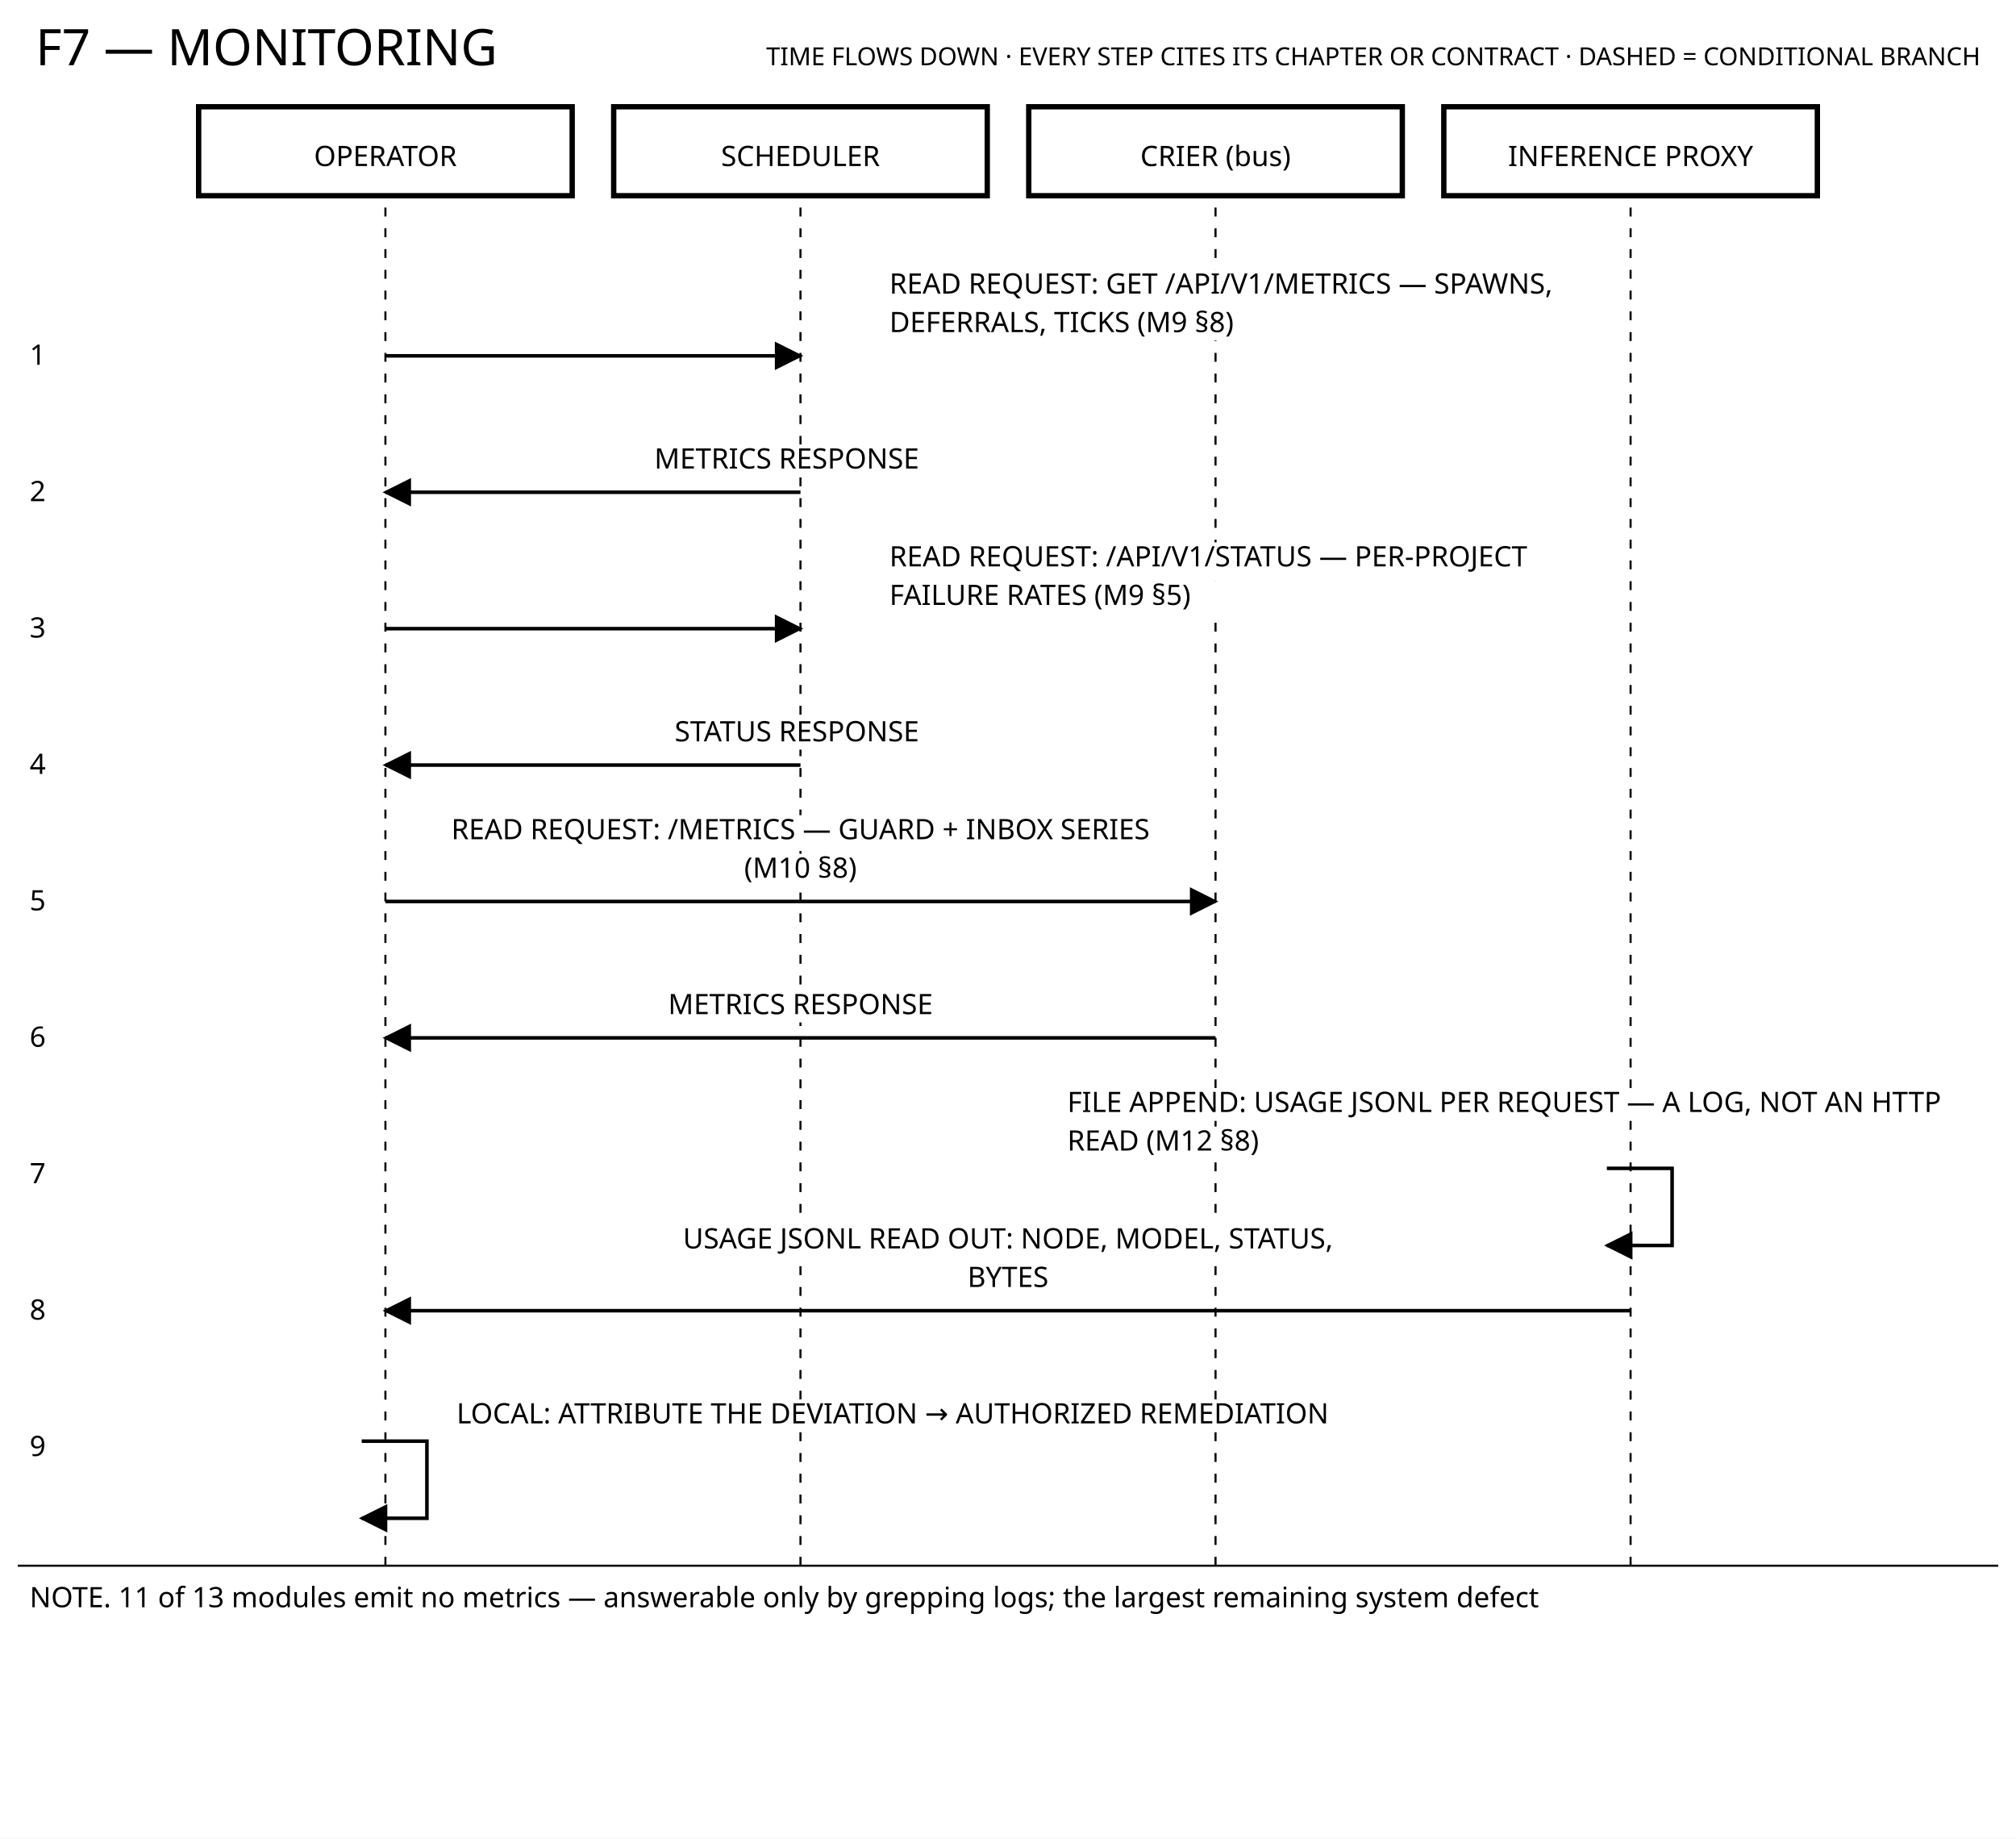
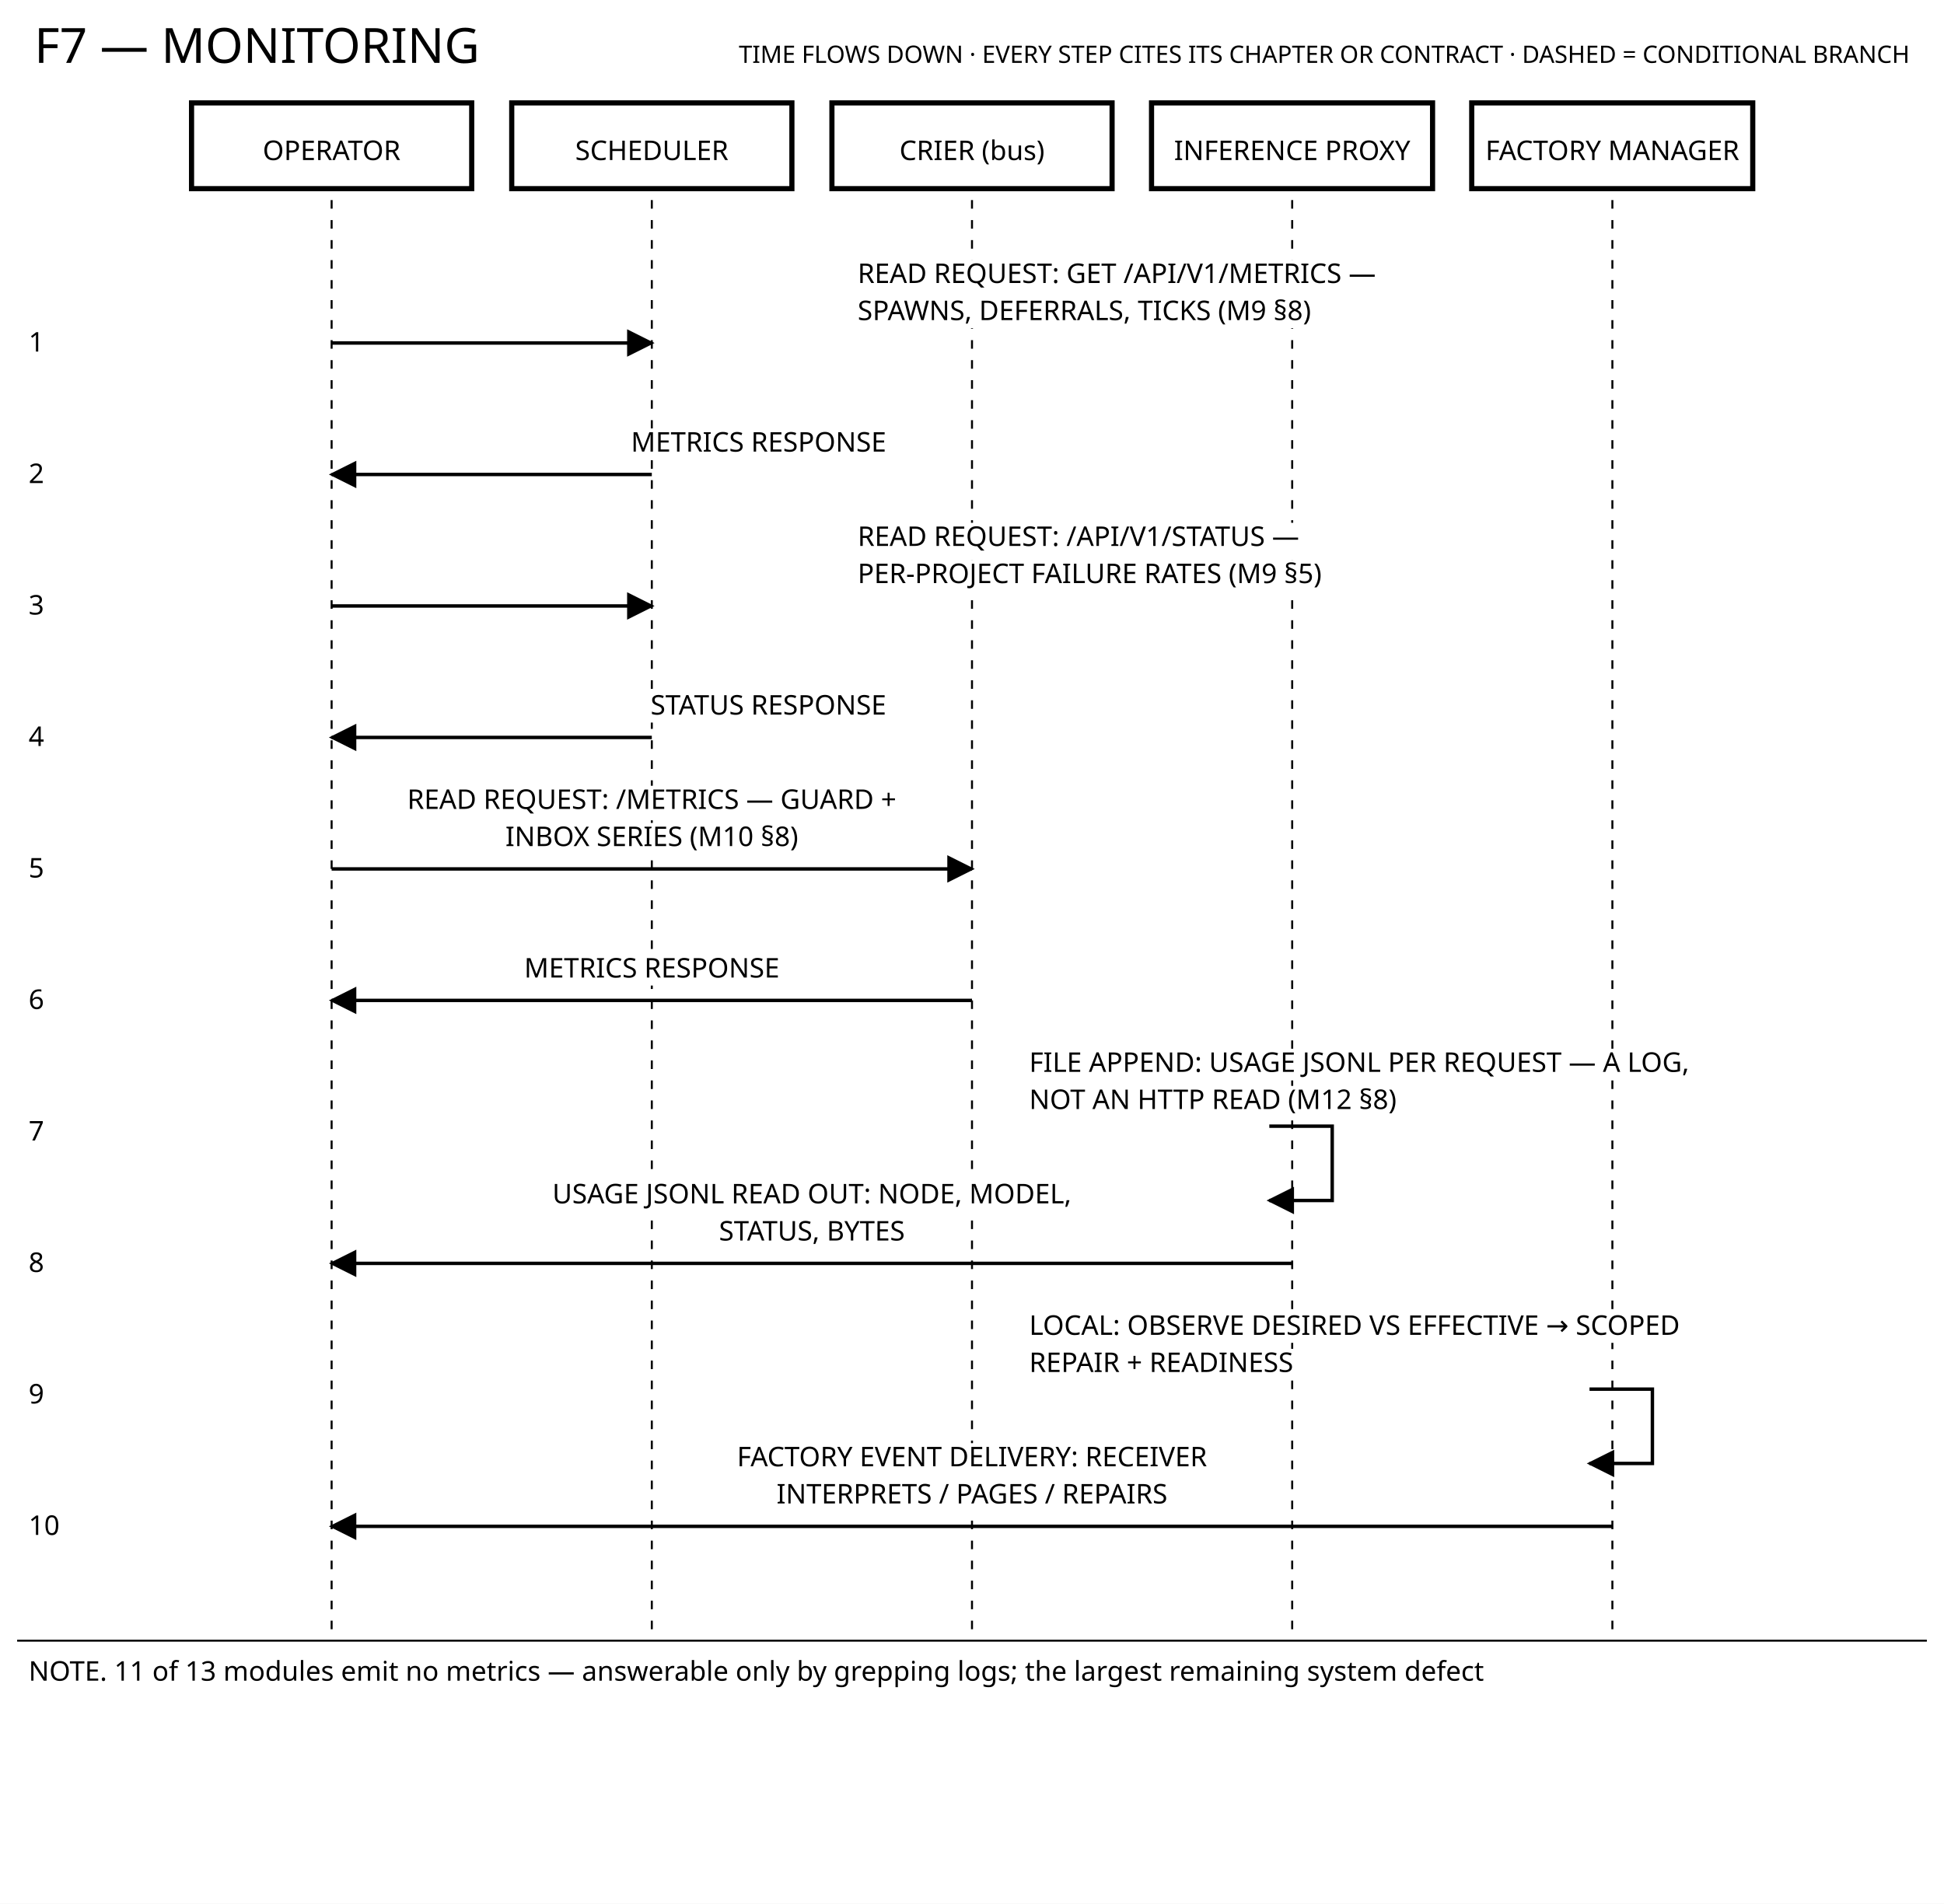
- <svg xmlns="http://www.w3.org/2000/svg" width="170.0mm" height="155.0mm" viewBox="0 0 680 620.0" preserveAspectRatio="xMidYMid meet">
-   <rect width="680" height="620.0" fill="#ffffff" />
+ <svg xmlns="http://www.w3.org/2000/svg" width="170.0mm" height="166.5mm" viewBox="0 0 680 666.0" preserveAspectRatio="xMidYMid meet">
+   <rect width="680" height="666.0" fill="#ffffff" />
  <defs>
    <marker id="ar" viewBox="0 0 10 10" refX="9" refY="5" markerWidth="8" markerHeight="8" orient="auto">
      <path d="M0,0 L10,5 L0,10 z" fill="#000000" />
    </marker>
  </defs>
  <g font-family="Routed Gothic Narrow, Routed Gothic, sans-serif">
    <text x="12.0" y="22.0" font-size="17.00" fill="#000000" text-anchor="start">F7 — MONITORING</text>
    <text x="668.0" y="22.0" font-size="8.40" fill="#000000" text-anchor="end">TIME FLOWS DOWN · EVERY STEP CITES ITS CHAPTER OR CONTRACT · DASHED = CONDITIONAL BRANCH</text>
-     <rect x="67.0" y="36.0" width="126.0" height="30.0" fill="#ffffff" stroke="#000000" stroke-width="1.8" />
-     <text x="130.0" y="56.0" font-size="9.50" fill="#000000" text-anchor="middle">OPERATOR</text>
-     <polyline points="130.0,70.0 130.0,528.0" fill="none" stroke="#000000" stroke-width="0.7" stroke-dasharray="3 4" />
-     <rect x="207.0" y="36.0" width="126.0" height="30.0" fill="#ffffff" stroke="#000000" stroke-width="1.8" />
-     <text x="270.0" y="56.0" font-size="9.50" fill="#000000" text-anchor="middle">SCHEDULER</text>
-     <polyline points="270.0,70.0 270.0,528.0" fill="none" stroke="#000000" stroke-width="0.7" stroke-dasharray="3 4" />
-     <rect x="347.0" y="36.0" width="126.0" height="30.0" fill="#ffffff" stroke="#000000" stroke-width="1.8" />
-     <text x="410.0" y="56.0" font-size="9.50" fill="#000000" text-anchor="middle">CRIER (bus)</text>
-     <polyline points="410.0,70.0 410.0,528.0" fill="none" stroke="#000000" stroke-width="0.7" stroke-dasharray="3 4" />
-     <rect x="487.0" y="36.0" width="126.0" height="30.0" fill="#ffffff" stroke="#000000" stroke-width="1.8" />
-     <text x="550.0" y="56.0" font-size="9.50" fill="#000000" text-anchor="middle">INFERENCE PROXY</text>
-     <polyline points="550.0,70.0 550.0,528.0" fill="none" stroke="#000000" stroke-width="0.7" stroke-dasharray="3 4" />
+     <rect x="67.0" y="36.0" width="98.0" height="30.0" fill="#ffffff" stroke="#000000" stroke-width="1.8" />
+     <text x="116.0" y="56.0" font-size="9.50" fill="#000000" text-anchor="middle">OPERATOR</text>
+     <polyline points="116.0,70.0 116.0,574.0" fill="none" stroke="#000000" stroke-width="0.7" stroke-dasharray="3 4" />
+     <rect x="179.0" y="36.0" width="98.0" height="30.0" fill="#ffffff" stroke="#000000" stroke-width="1.8" />
+     <text x="228.0" y="56.0" font-size="9.50" fill="#000000" text-anchor="middle">SCHEDULER</text>
+     <polyline points="228.0,70.0 228.0,574.0" fill="none" stroke="#000000" stroke-width="0.7" stroke-dasharray="3 4" />
+     <rect x="291.0" y="36.0" width="98.0" height="30.0" fill="#ffffff" stroke="#000000" stroke-width="1.8" />
+     <text x="340.0" y="56.0" font-size="9.50" fill="#000000" text-anchor="middle">CRIER (bus)</text>
+     <polyline points="340.0,70.0 340.0,574.0" fill="none" stroke="#000000" stroke-width="0.7" stroke-dasharray="3 4" />
+     <rect x="402.8" y="36.0" width="98.3" height="30.0" fill="#ffffff" stroke="#000000" stroke-width="1.8" />
+     <text x="452.0" y="56.0" font-size="9.50" fill="#000000" text-anchor="middle">INFERENCE PROXY</text>
+     <polyline points="452.0,70.0 452.0,574.0" fill="none" stroke="#000000" stroke-width="0.7" stroke-dasharray="3 4" />
+     <rect x="514.8" y="36.0" width="98.3" height="30.0" fill="#ffffff" stroke="#000000" stroke-width="1.8" />
+     <text x="564.0" y="56.0" font-size="9.50" fill="#000000" text-anchor="middle">FACTORY MANAGER</text>
+     <polyline points="564.0,70.0 564.0,574.0" fill="none" stroke="#000000" stroke-width="0.7" stroke-dasharray="3 4" />
    <text x="10.0" y="123.0" font-size="9.50" fill="#000000" text-anchor="start">1</text>
-     <polyline points="130.0,120.0 270.0,120.0" fill="none" stroke="#000000" stroke-width="1.2" marker-end="url(#ar)" />
-     <rect x="297.0" y="90.9" width="242.5" height="10.9" fill="#ffffff" />
-     <text x="300.0" y="99.0" font-size="9.50" fill="#000000" text-anchor="start">READ REQUEST: GET /API/V1/METRICS — SPAWNS,</text>
-     <rect x="297.0" y="103.9" width="138.0" height="10.9" fill="#ffffff" />
-     <text x="300.0" y="112.0" font-size="9.50" fill="#000000" text-anchor="start">DEFERRALS, TICKS (M9 §8)</text>
+     <polyline points="116.0,120.0 228.0,120.0" fill="none" stroke="#000000" stroke-width="1.2" marker-end="url(#ar)" />
+     <rect x="297.0" y="90.9" width="198.5" height="10.9" fill="#ffffff" />
+     <text x="300.0" y="99.0" font-size="9.50" fill="#000000" text-anchor="start">READ REQUEST: GET /API/V1/METRICS —</text>
+     <rect x="297.0" y="103.9" width="182.0" height="10.9" fill="#ffffff" />
+     <text x="300.0" y="112.0" font-size="9.50" fill="#000000" text-anchor="start">SPAWNS, DEFERRALS, TICKS (M9 §8)</text>
    <text x="10.0" y="169.0" font-size="9.50" fill="#000000" text-anchor="start">2</text>
-     <polyline points="270.0,166.0 130.0,166.0" fill="none" stroke="#000000" stroke-width="1.2" marker-end="url(#ar)" />
+     <polyline points="228.0,166.0 116.0,166.0" fill="none" stroke="#000000" stroke-width="1.2" marker-end="url(#ar)" />
    <rect x="216.0" y="149.9" width="94.0" height="10.9" fill="#ffffff" />
    <text x="310.0" y="158.0" font-size="9.50" fill="#000000" text-anchor="end">METRICS RESPONSE</text>
    <text x="10.0" y="215.0" font-size="9.50" fill="#000000" text-anchor="start">3</text>
-     <polyline points="130.0,212.0 270.0,212.0" fill="none" stroke="#000000" stroke-width="1.2" marker-end="url(#ar)" />
-     <rect x="297.0" y="182.9" width="237.0" height="10.9" fill="#ffffff" />
-     <text x="300.0" y="191.0" font-size="9.50" fill="#000000" text-anchor="start">READ REQUEST: /API/V1/STATUS — PER-PROJECT</text>
-     <rect x="297.0" y="195.9" width="121.5" height="10.9" fill="#ffffff" />
-     <text x="300.0" y="204.0" font-size="9.50" fill="#000000" text-anchor="start">FAILURE RATES (M9 §5)</text>
+     <polyline points="116.0,212.0 228.0,212.0" fill="none" stroke="#000000" stroke-width="1.2" marker-end="url(#ar)" />
+     <rect x="297.0" y="182.9" width="171.0" height="10.9" fill="#ffffff" />
+     <text x="300.0" y="191.0" font-size="9.50" fill="#000000" text-anchor="start">READ REQUEST: /API/V1/STATUS —</text>
+     <rect x="297.0" y="195.9" width="187.5" height="10.9" fill="#ffffff" />
+     <text x="300.0" y="204.0" font-size="9.50" fill="#000000" text-anchor="start">PER-PROJECT FAILURE RATES (M9 §5)</text>
    <text x="10.0" y="261.0" font-size="9.50" fill="#000000" text-anchor="start">4</text>
-     <polyline points="270.0,258.0 130.0,258.0" fill="none" stroke="#000000" stroke-width="1.2" marker-end="url(#ar)" />
+     <polyline points="228.0,258.0 116.0,258.0" fill="none" stroke="#000000" stroke-width="1.2" marker-end="url(#ar)" />
    <rect x="221.5" y="241.9" width="88.5" height="10.9" fill="#ffffff" />
    <text x="310.0" y="250.0" font-size="9.50" fill="#000000" text-anchor="end">STATUS RESPONSE</text>
    <text x="10.0" y="307.0" font-size="9.50" fill="#000000" text-anchor="start">5</text>
-     <polyline points="130.0,304.0 410.0,304.0" fill="none" stroke="#000000" stroke-width="1.2" marker-end="url(#ar)" />
-     <rect x="143.2" y="274.9" width="253.5" height="10.9" fill="#ffffff" />
-     <text x="270.0" y="283.0" font-size="9.50" fill="#000000" text-anchor="middle">READ REQUEST: /METRICS — GUARD + INBOX SERIES</text>
-     <rect x="245.0" y="287.9" width="50.0" height="10.9" fill="#ffffff" />
-     <text x="270.0" y="296.0" font-size="9.50" fill="#000000" text-anchor="middle">(M10 §8)</text>
+     <polyline points="116.0,304.0 340.0,304.0" fill="none" stroke="#000000" stroke-width="1.2" marker-end="url(#ar)" />
+     <rect x="137.0" y="274.9" width="182.0" height="10.9" fill="#ffffff" />
+     <text x="228.0" y="283.0" font-size="9.50" fill="#000000" text-anchor="middle">READ REQUEST: /METRICS — GUARD +</text>
+     <rect x="167.2" y="287.9" width="121.5" height="10.9" fill="#ffffff" />
+     <text x="228.0" y="296.0" font-size="9.50" fill="#000000" text-anchor="middle">INBOX SERIES (M10 §8)</text>
    <text x="10.0" y="353.0" font-size="9.50" fill="#000000" text-anchor="start">6</text>
-     <polyline points="410.0,350.0 130.0,350.0" fill="none" stroke="#000000" stroke-width="1.2" marker-end="url(#ar)" />
-     <rect x="223.0" y="333.9" width="94.0" height="10.9" fill="#ffffff" />
-     <text x="270.0" y="342.0" font-size="9.50" fill="#000000" text-anchor="middle">METRICS RESPONSE</text>
+     <polyline points="340.0,350.0 116.0,350.0" fill="none" stroke="#000000" stroke-width="1.2" marker-end="url(#ar)" />
+     <rect x="181.0" y="333.9" width="94.0" height="10.9" fill="#ffffff" />
+     <text x="228.0" y="342.0" font-size="9.50" fill="#000000" text-anchor="middle">METRICS RESPONSE</text>
    <text x="10.0" y="399.0" font-size="9.50" fill="#000000" text-anchor="start">7</text>
-     <polyline points="542.0,394.0 564.0,394.0 564.0,420.0 542.0,420.0" fill="none" stroke="#000000" stroke-width="1.2" marker-end="url(#ar)" />
-     <rect x="357.0" y="366.9" width="319.5" height="10.9" fill="#ffffff" />
-     <text x="360.0" y="375.0" font-size="9.50" fill="#000000" text-anchor="start">FILE APPEND: USAGE JSONL PER REQUEST — A LOG, NOT AN HTTP</text>
-     <rect x="357.0" y="379.9" width="77.5" height="10.9" fill="#ffffff" />
-     <text x="360.0" y="388.0" font-size="9.50" fill="#000000" text-anchor="start">READ (M12 §8)</text>
+     <polyline points="444.0,394.0 466.0,394.0 466.0,420.0 444.0,420.0" fill="none" stroke="#000000" stroke-width="1.2" marker-end="url(#ar)" />
+     <rect x="357.0" y="366.9" width="253.5" height="10.9" fill="#ffffff" />
+     <text x="360.0" y="375.0" font-size="9.50" fill="#000000" text-anchor="start">FILE APPEND: USAGE JSONL PER REQUEST — A LOG,</text>
+     <rect x="357.0" y="379.9" width="143.5" height="10.9" fill="#ffffff" />
+     <text x="360.0" y="388.0" font-size="9.50" fill="#000000" text-anchor="start">NOT AN HTTP READ (M12 §8)</text>
    <text x="10.0" y="445.0" font-size="9.50" fill="#000000" text-anchor="start">8</text>
-     <polyline points="550.0,442.0 130.0,442.0" fill="none" stroke="#000000" stroke-width="1.2" marker-end="url(#ar)" />
-     <rect x="221.5" y="412.9" width="237.0" height="10.9" fill="#ffffff" />
-     <text x="340.0" y="421.0" font-size="9.50" fill="#000000" text-anchor="middle">USAGE JSONL READ OUT: NODE, MODEL, STATUS,</text>
-     <rect x="323.2" y="425.9" width="33.5" height="10.9" fill="#ffffff" />
-     <text x="340.0" y="434.0" font-size="9.50" fill="#000000" text-anchor="middle">BYTES</text>
+     <polyline points="452.0,442.0 116.0,442.0" fill="none" stroke="#000000" stroke-width="1.2" marker-end="url(#ar)" />
+     <rect x="187.5" y="412.9" width="193.0" height="10.9" fill="#ffffff" />
+     <text x="284.0" y="421.0" font-size="9.50" fill="#000000" text-anchor="middle">USAGE JSONL READ OUT: NODE, MODEL,</text>
+     <rect x="245.2" y="425.9" width="77.5" height="10.9" fill="#ffffff" />
+     <text x="284.0" y="434.0" font-size="9.50" fill="#000000" text-anchor="middle">STATUS, BYTES</text>
    <text x="10.0" y="491.0" font-size="9.50" fill="#000000" text-anchor="start">9</text>
-     <polyline points="122.0,486.0 144.0,486.0 144.0,512.0 122.0,512.0" fill="none" stroke="#000000" stroke-width="1.2" marker-end="url(#ar)" />
-     <rect x="151.0" y="471.9" width="308.5" height="10.9" fill="#ffffff" />
-     <text x="154.0" y="480.0" font-size="9.50" fill="#000000" text-anchor="start">LOCAL: ATTRIBUTE THE DEVIATION → AUTHORIZED REMEDIATION</text>
-     <polyline points="6.0,528.0 674.0,528.0" fill="none" stroke="#000000" stroke-width="0.7" />
-     <text x="10.0" y="542.0" font-size="9.50" fill="#000000" text-anchor="start">NOTE. 11 of 13 modules emit no metrics — answerable only by grepping logs; the largest remaining system defect</text>
+     <polyline points="556.0,486.0 578.0,486.0 578.0,512.0 556.0,512.0" fill="none" stroke="#000000" stroke-width="1.2" marker-end="url(#ar)" />
+     <rect x="357.0" y="458.9" width="248.0" height="10.9" fill="#ffffff" />
+     <text x="360.0" y="467.0" font-size="9.50" fill="#000000" text-anchor="start">LOCAL: OBSERVE DESIRED VS EFFECTIVE → SCOPED</text>
+     <rect x="357.0" y="471.9" width="105.0" height="10.9" fill="#ffffff" />
+     <text x="360.0" y="480.0" font-size="9.50" fill="#000000" text-anchor="start">REPAIR + READINESS</text>
+     <text x="10.0" y="537.0" font-size="9.50" fill="#000000" text-anchor="start">10</text>
+     <polyline points="564.0,534.0 116.0,534.0" fill="none" stroke="#000000" stroke-width="1.2" marker-end="url(#ar)" />
+     <rect x="249.0" y="504.9" width="182.0" height="10.9" fill="#ffffff" />
+     <text x="340.0" y="513.0" font-size="9.50" fill="#000000" text-anchor="middle">FACTORY EVENT DELIVERY: RECEIVER</text>
+     <rect x="260.0" y="517.9" width="160.0" height="10.9" fill="#ffffff" />
+     <text x="340.0" y="526.0" font-size="9.50" fill="#000000" text-anchor="middle">INTERPRETS / PAGES / REPAIRS</text>
+     <polyline points="6.0,574.0 674.0,574.0" fill="none" stroke="#000000" stroke-width="0.7" />
+     <text x="10.0" y="588.0" font-size="9.50" fill="#000000" text-anchor="start">NOTE. 11 of 13 modules emit no metrics — answerable only by grepping logs; the largest remaining system defect</text>
  </g>
</svg>
